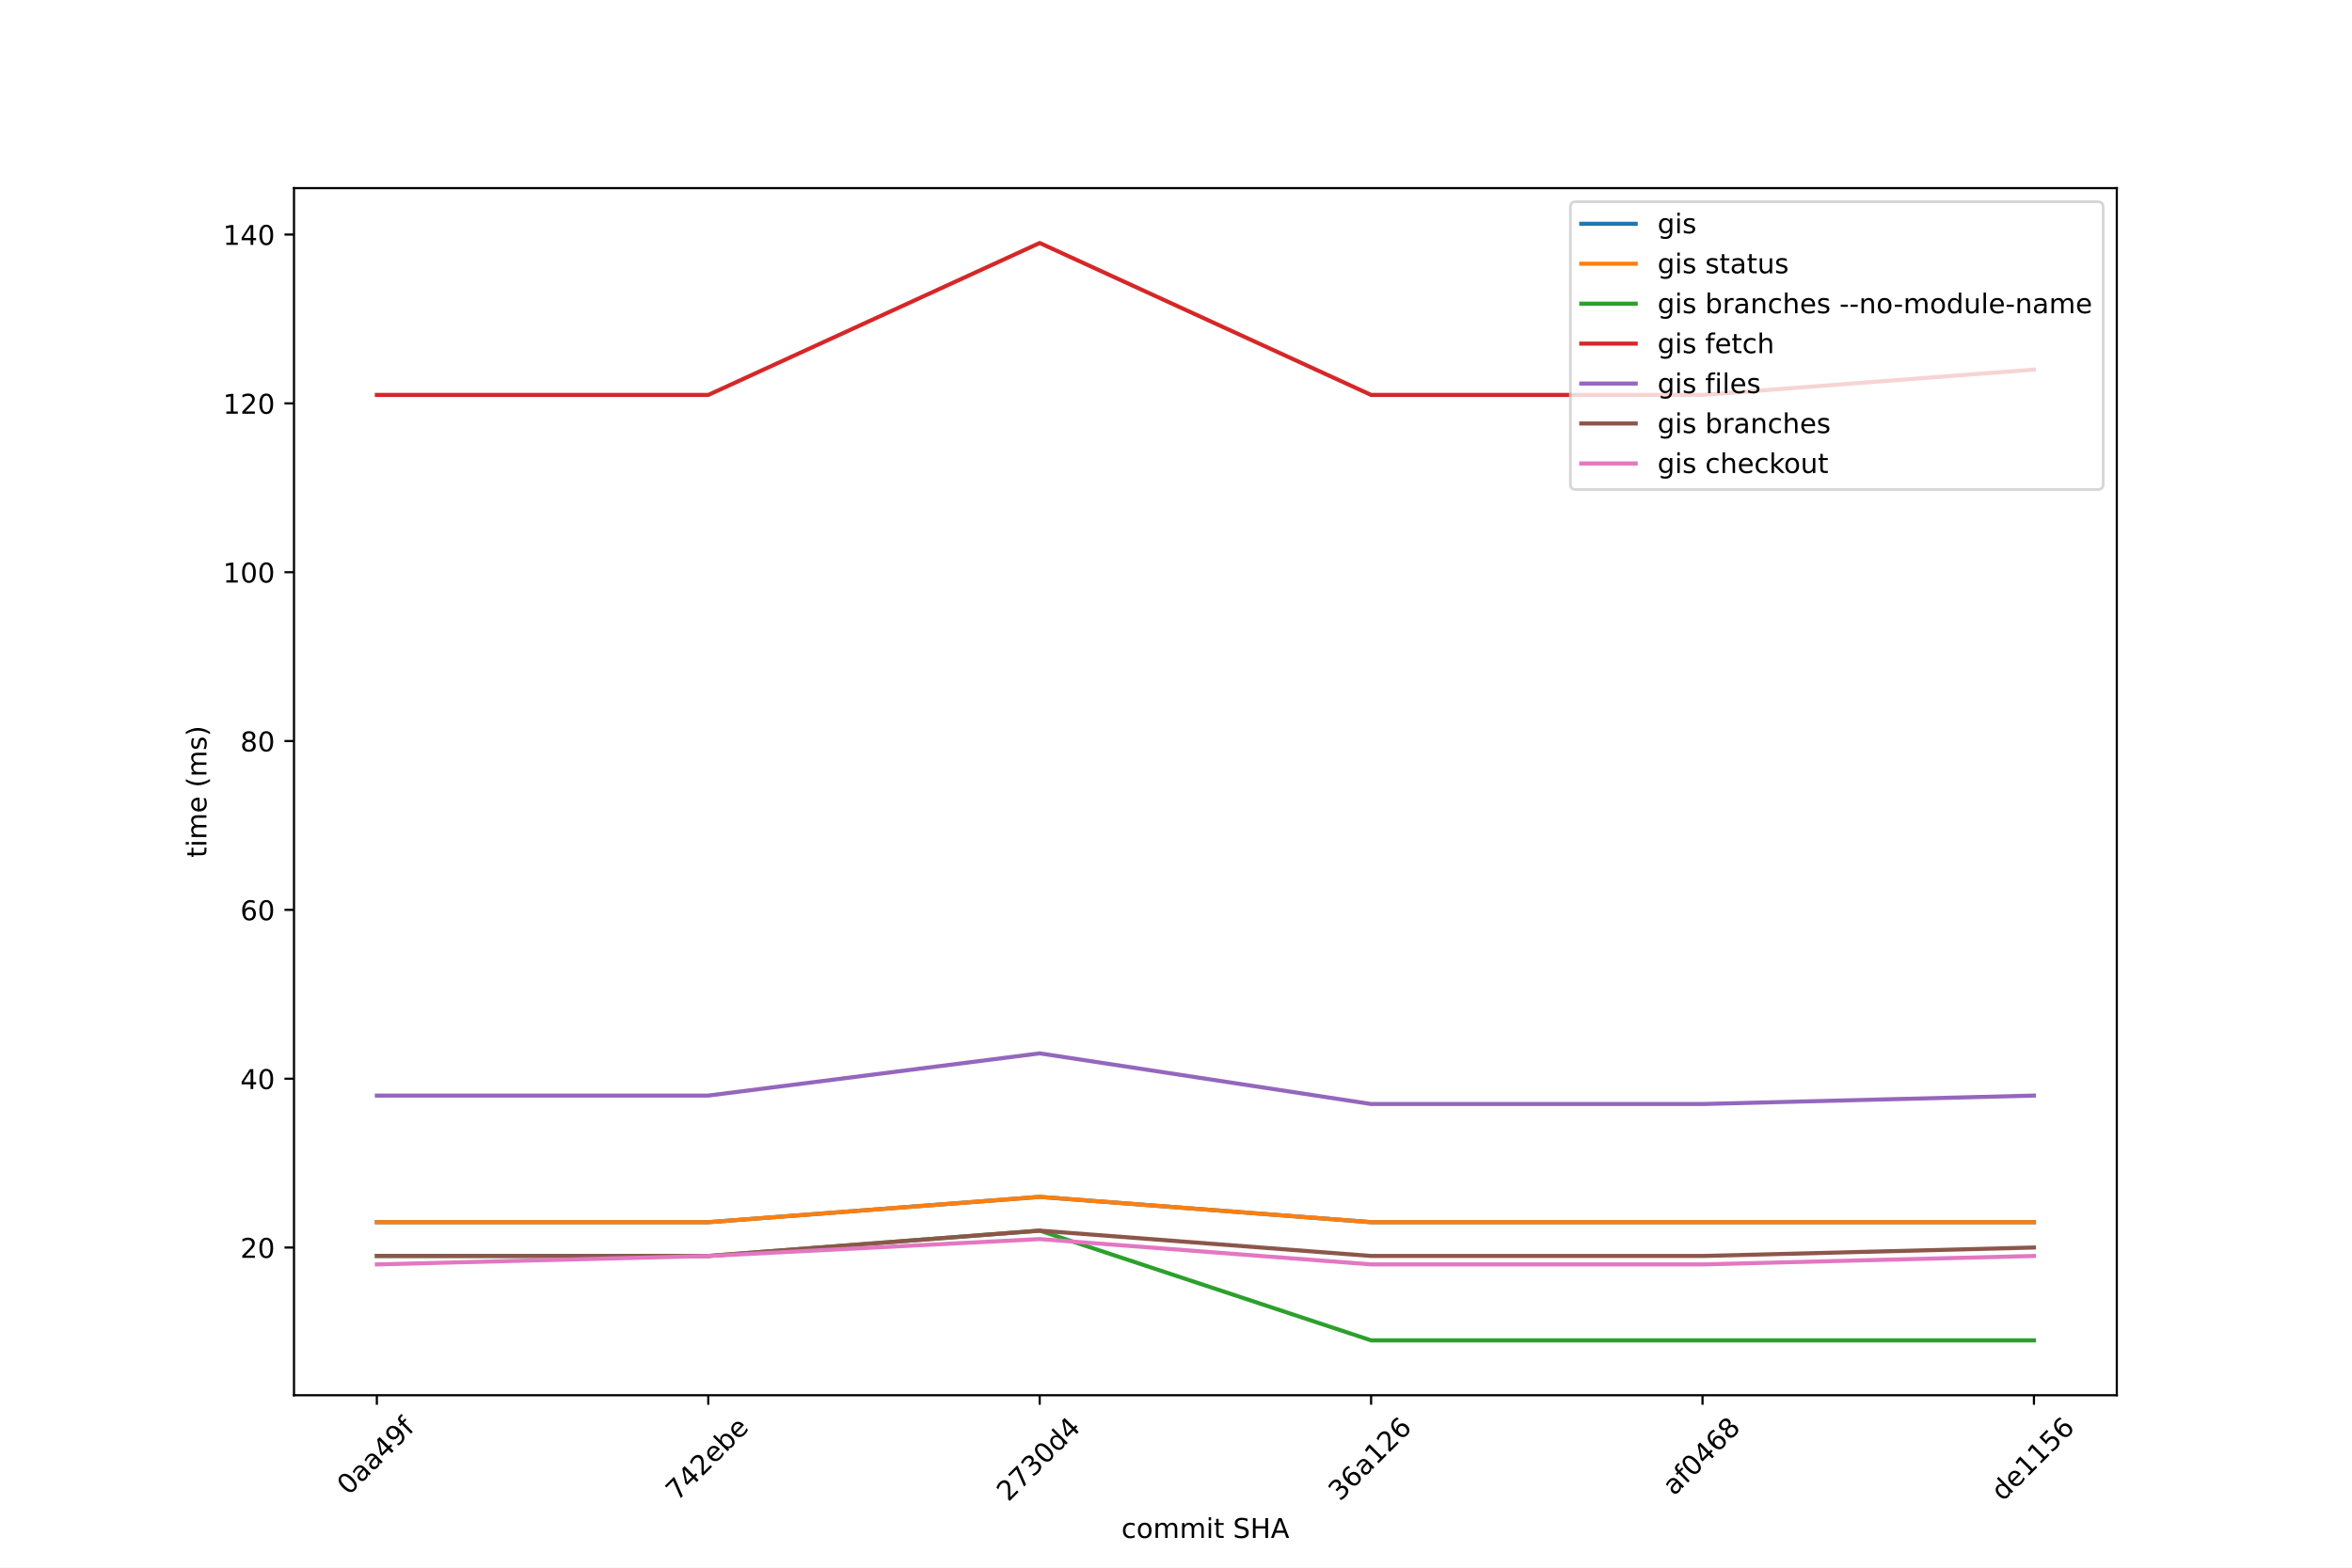
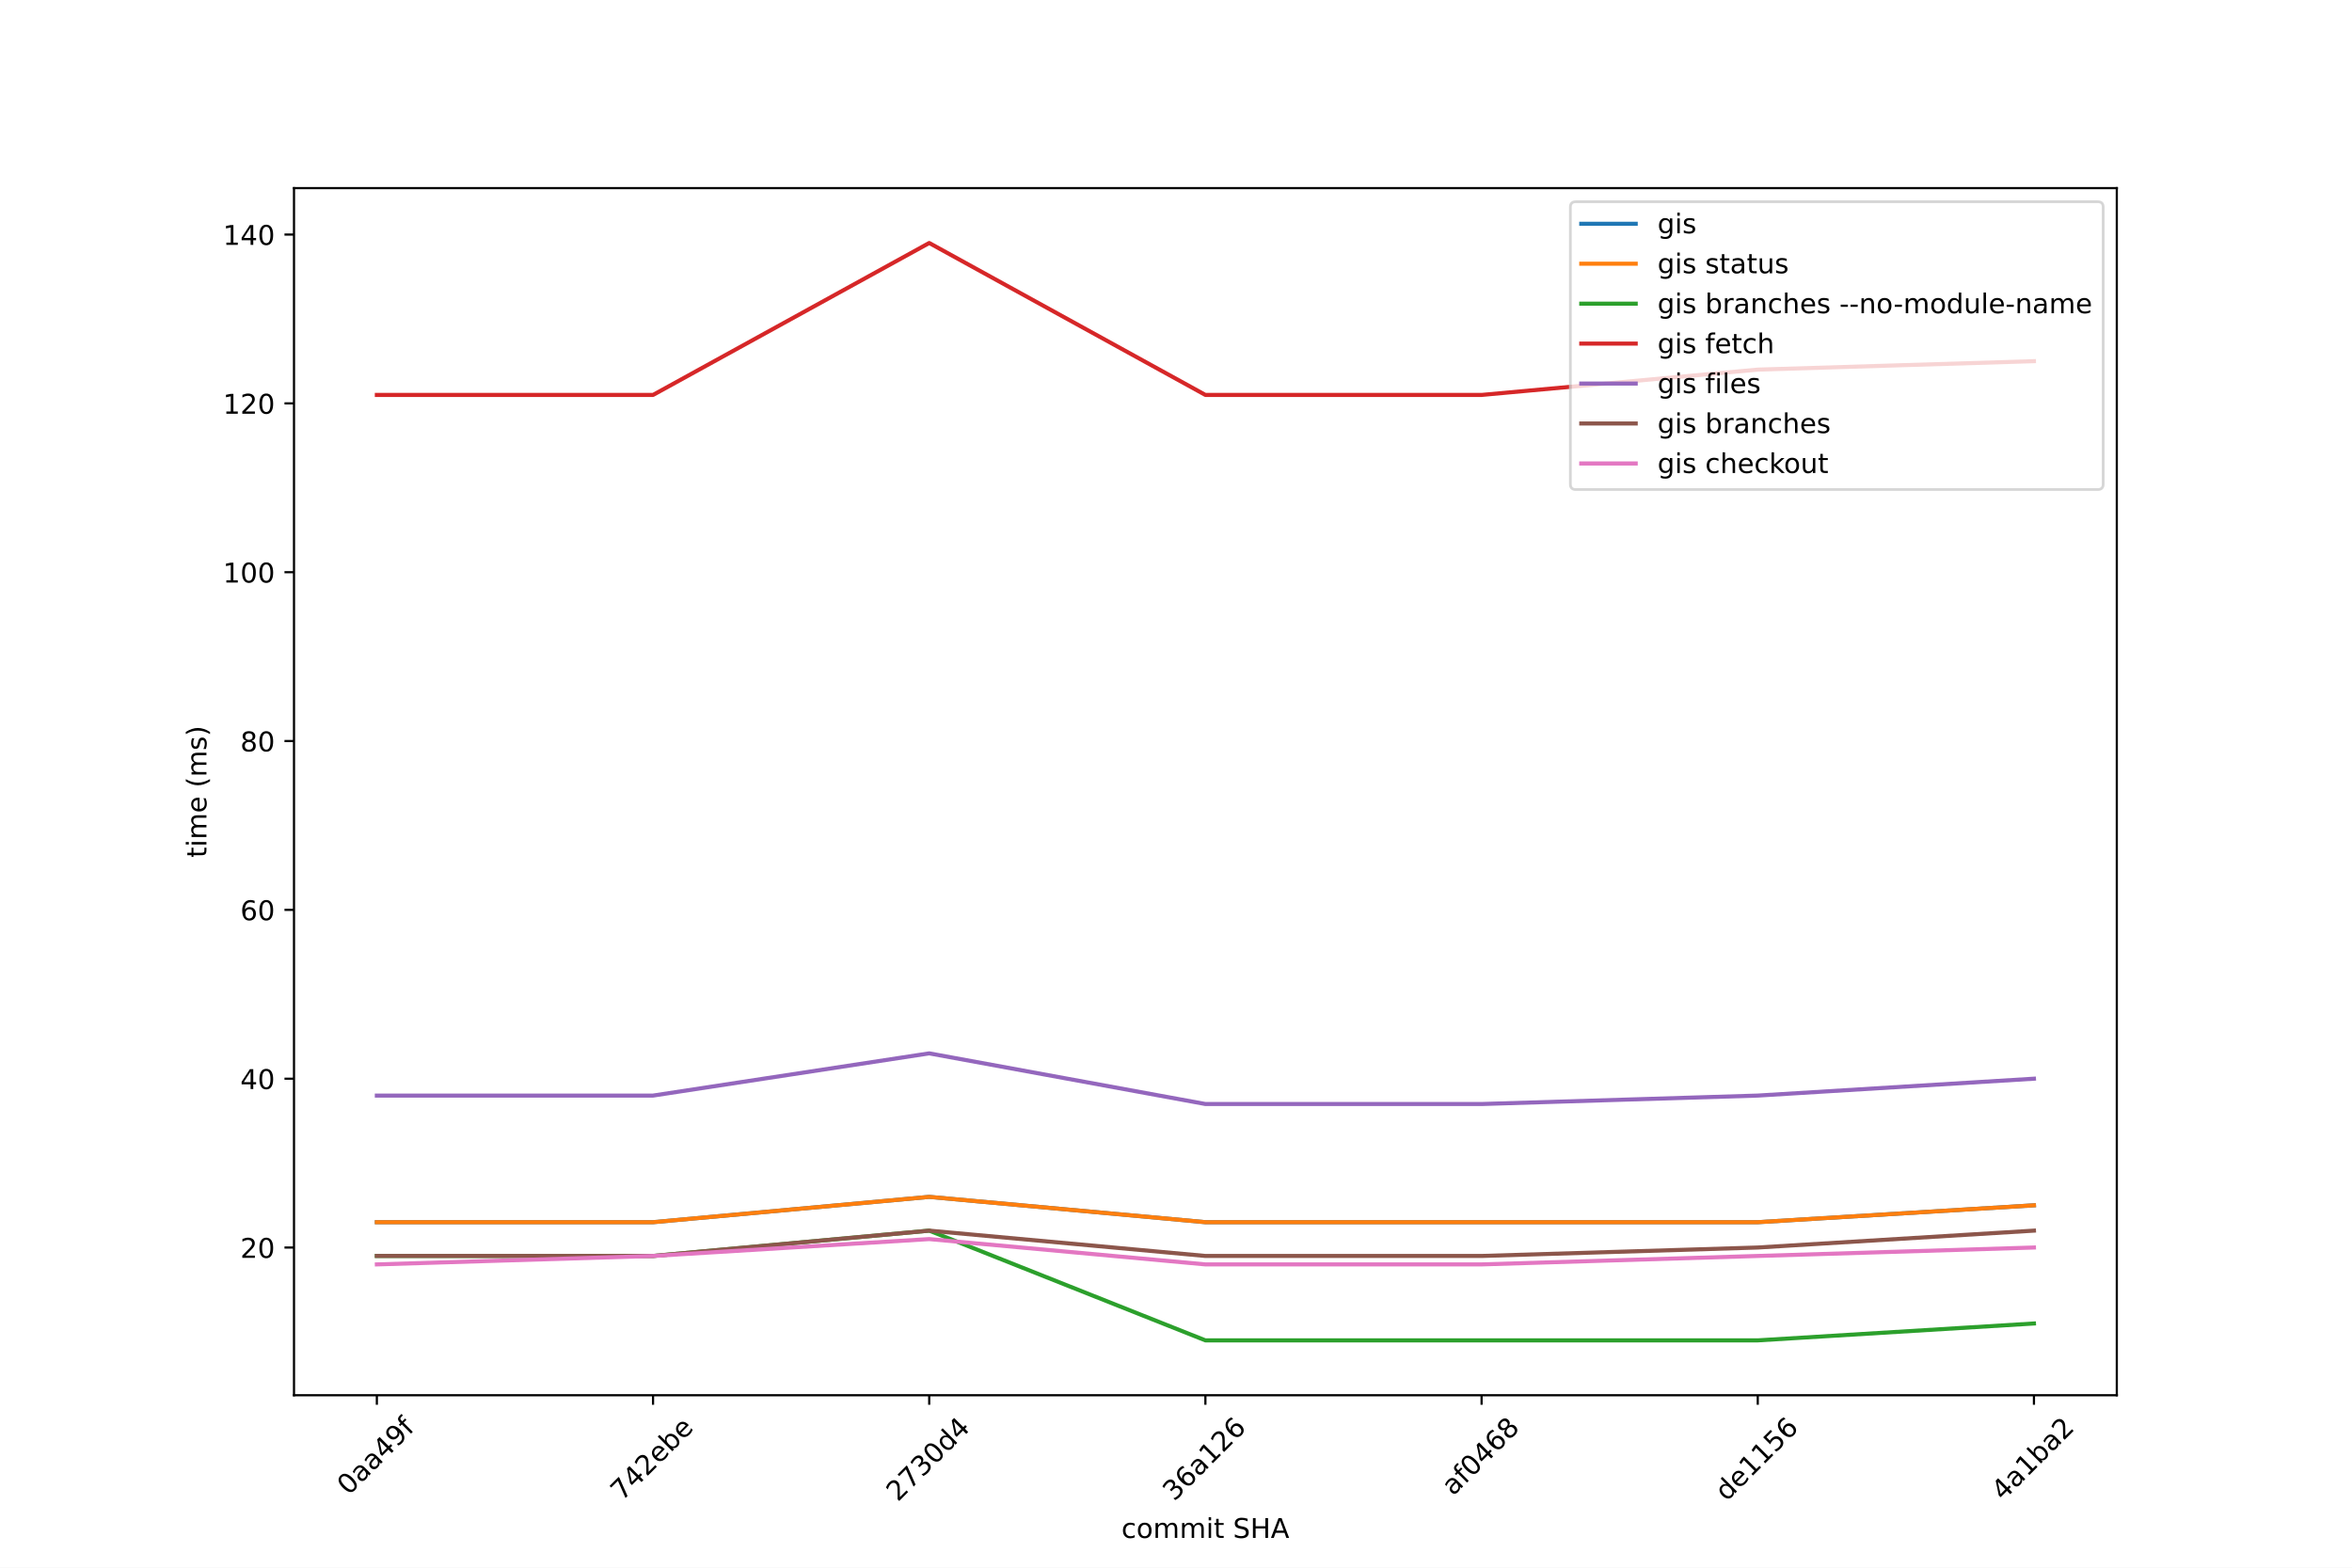
<svg xmlns="http://www.w3.org/2000/svg" xmlns:xlink="http://www.w3.org/1999/xlink" width="864pt" height="576pt" viewBox="0 0 864 576" version="1.1">
  <defs>
    <style type="text/css">*{stroke-linejoin: round; stroke-linecap: butt}</style>
  </defs>
  <g id="figure_1">
    <g id="patch_1">
      <path d="M 0 576  L 864 576  L 864 0  L 0 0  z " style="fill: #ffffff" />
    </g>
    <g id="axes_1">
      <g id="patch_2">
        <path d="M 108 512.64  L 777.6 512.64  L 777.6 69.12  L 108 69.12  z " style="fill: #ffffff" />
      </g>
      <g id="matplotlib.axis_1">
        <g id="xtick_1">
          <g id="line2d_1">
            <defs>
-               <path id="m901e1ab125" d="M 0 0  L 0 3.5  " style="stroke: #000000; stroke-width: 0.8" />
-             </defs>
-             <g>
-               <use xlink:href="#m901e1ab125" x="138.436" y="512.64" style="stroke: #000000; stroke-width: 0.8" />
+               <path id="mb6cfde013d" d="M 0 0  L 0 3.5  " style="stroke: #000000; stroke-width: 0.8" />
+             </defs>
+             <g>
+               <use xlink:href="#mb6cfde013d" x="138.436" y="512.64" style="stroke: #000000; stroke-width: 0.8" />
            </g>
          </g>
          <g id="text_1">
            <g transform="translate(128.0612 549.6655) rotate(-45) scale(0.1 -0.1)">
              <defs>
                <path id="DejaVuSans-30" d="M 2034 4250  Q 1547 4250 1301 3770  Q 1056 3291 1056 2328  Q 1056 1369 1301 889  Q 1547 409 2034 409  Q 2525 409 2770 889  Q 3016 1369 3016 2328  Q 3016 3291 2770 3770  Q 2525 4250 2034 4250  z M 2034 4750  Q 2819 4750 3233 4129  Q 3647 3509 3647 2328  Q 3647 1150 3233 529  Q 2819 -91 2034 -91  Q 1250 -91 836 529  Q 422 1150 422 2328  Q 422 3509 836 4129  Q 1250 4750 2034 4750  z " transform="scale(0.015625)" />
                <path id="DejaVuSans-61" d="M 2194 1759  Q 1497 1759 1228 1600  Q 959 1441 959 1056  Q 959 750 1161 570  Q 1363 391 1709 391  Q 2188 391 2477 730  Q 2766 1069 2766 1631  L 2766 1759  L 2194 1759  z M 3341 1997  L 3341 0  L 2766 0  L 2766 531  Q 2569 213 2275 61  Q 1981 -91 1556 -91  Q 1019 -91 701 211  Q 384 513 384 1019  Q 384 1609 779 1909  Q 1175 2209 1959 2209  L 2766 2209  L 2766 2266  Q 2766 2663 2505 2880  Q 2244 3097 1772 3097  Q 1472 3097 1187 3025  Q 903 2953 641 2809  L 641 3341  Q 956 3463 1253 3523  Q 1550 3584 1831 3584  Q 2591 3584 2966 3190  Q 3341 2797 3341 1997  z " transform="scale(0.015625)" />
                <path id="DejaVuSans-34" d="M 2419 4116  L 825 1625  L 2419 1625  L 2419 4116  z M 2253 4666  L 3047 4666  L 3047 1625  L 3713 1625  L 3713 1100  L 3047 1100  L 3047 0  L 2419 0  L 2419 1100  L 313 1100  L 313 1709  L 2253 4666  z " transform="scale(0.015625)" />
                <path id="DejaVuSans-39" d="M 703 97  L 703 672  Q 941 559 1184 500  Q 1428 441 1663 441  Q 2288 441 2617 861  Q 2947 1281 2994 2138  Q 2813 1869 2534 1725  Q 2256 1581 1919 1581  Q 1219 1581 811 2004  Q 403 2428 403 3163  Q 403 3881 828 4315  Q 1253 4750 1959 4750  Q 2769 4750 3195 4129  Q 3622 3509 3622 2328  Q 3622 1225 3098 567  Q 2575 -91 1691 -91  Q 1453 -91 1209 -44  Q 966 3 703 97  z M 1959 2075  Q 2384 2075 2632 2365  Q 2881 2656 2881 3163  Q 2881 3666 2632 3958  Q 2384 4250 1959 4250  Q 1534 4250 1286 3958  Q 1038 3666 1038 3163  Q 1038 2656 1286 2365  Q 1534 2075 1959 2075  z " transform="scale(0.015625)" />
                <path id="DejaVuSans-66" d="M 2375 4863  L 2375 4384  L 1825 4384  Q 1516 4384 1395 4259  Q 1275 4134 1275 3809  L 1275 3500  L 2222 3500  L 2222 3053  L 1275 3053  L 1275 0  L 697 0  L 697 3053  L 147 3053  L 147 3500  L 697 3500  L 697 3744  Q 697 4328 969 4595  Q 1241 4863 1831 4863  L 2375 4863  z " transform="scale(0.015625)" />
              </defs>
              <use xlink:href="#DejaVuSans-30" />
              <use xlink:href="#DejaVuSans-61" x="63.623" />
              <use xlink:href="#DejaVuSans-61" x="124.902" />
              <use xlink:href="#DejaVuSans-34" x="186.182" />
              <use xlink:href="#DejaVuSans-39" x="249.805" />
              <use xlink:href="#DejaVuSans-66" x="313.428" />
            </g>
          </g>
        </g>
        <g id="xtick_2">
          <g id="line2d_2">
            <g>
-               <use xlink:href="#m901e1ab125" x="260.182" y="512.64" style="stroke: #000000; stroke-width: 0.8" />
+               <use xlink:href="#mb6cfde013d" x="239.891" y="512.64" style="stroke: #000000; stroke-width: 0.8" />
            </g>
          </g>
          <g id="text_2">
-             <g transform="translate(248.7891 551.7007) rotate(-45) scale(0.1 -0.1)">
+             <g transform="translate(228.4982 551.7007) rotate(-45) scale(0.1 -0.1)">
              <defs>
                <path id="DejaVuSans-37" d="M 525 4666  L 3525 4666  L 3525 4397  L 1831 0  L 1172 0  L 2766 4134  L 525 4134  L 525 4666  z " transform="scale(0.015625)" />
                <path id="DejaVuSans-32" d="M 1228 531  L 3431 531  L 3431 0  L 469 0  L 469 531  Q 828 903 1448 1529  Q 2069 2156 2228 2338  Q 2531 2678 2651 2914  Q 2772 3150 2772 3378  Q 2772 3750 2511 3984  Q 2250 4219 1831 4219  Q 1534 4219 1204 4116  Q 875 4013 500 3803  L 500 4441  Q 881 4594 1212 4672  Q 1544 4750 1819 4750  Q 2544 4750 2975 4387  Q 3406 4025 3406 3419  Q 3406 3131 3298 2873  Q 3191 2616 2906 2266  Q 2828 2175 2409 1742  Q 1991 1309 1228 531  z " transform="scale(0.015625)" />
                <path id="DejaVuSans-65" d="M 3597 1894  L 3597 1613  L 953 1613  Q 991 1019 1311 708  Q 1631 397 2203 397  Q 2534 397 2845 478  Q 3156 559 3463 722  L 3463 178  Q 3153 47 2828 -22  Q 2503 -91 2169 -91  Q 1331 -91 842 396  Q 353 884 353 1716  Q 353 2575 817 3079  Q 1281 3584 2069 3584  Q 2775 3584 3186 3129  Q 3597 2675 3597 1894  z M 3022 2063  Q 3016 2534 2758 2815  Q 2500 3097 2075 3097  Q 1594 3097 1305 2825  Q 1016 2553 972 2059  L 3022 2063  z " transform="scale(0.015625)" />
                <path id="DejaVuSans-62" d="M 3116 1747  Q 3116 2381 2855 2742  Q 2594 3103 2138 3103  Q 1681 3103 1420 2742  Q 1159 2381 1159 1747  Q 1159 1113 1420 752  Q 1681 391 2138 391  Q 2594 391 2855 752  Q 3116 1113 3116 1747  z M 1159 2969  Q 1341 3281 1617 3432  Q 1894 3584 2278 3584  Q 2916 3584 3314 3078  Q 3713 2572 3713 1747  Q 3713 922 3314 415  Q 2916 -91 2278 -91  Q 1894 -91 1617 61  Q 1341 213 1159 525  L 1159 0  L 581 0  L 581 4863  L 1159 4863  L 1159 2969  z " transform="scale(0.015625)" />
              </defs>
              <use xlink:href="#DejaVuSans-37" />
              <use xlink:href="#DejaVuSans-34" x="63.623" />
              <use xlink:href="#DejaVuSans-32" x="127.246" />
              <use xlink:href="#DejaVuSans-65" x="190.869" />
              <use xlink:href="#DejaVuSans-62" x="252.393" />
              <use xlink:href="#DejaVuSans-65" x="315.869" />
            </g>
          </g>
        </g>
        <g id="xtick_3">
          <g id="line2d_3">
            <g>
-               <use xlink:href="#m901e1ab125" x="381.927" y="512.64" style="stroke: #000000; stroke-width: 0.8" />
+               <use xlink:href="#mb6cfde013d" x="341.345" y="512.64" style="stroke: #000000; stroke-width: 0.8" />
            </g>
          </g>
          <g id="text_3">
-             <g transform="translate(370.3865 551.9968) rotate(-45) scale(0.1 -0.1)">
+             <g transform="translate(329.8047 551.9968) rotate(-45) scale(0.1 -0.1)">
              <defs>
                <path id="DejaVuSans-33" d="M 2597 2516  Q 3050 2419 3304 2112  Q 3559 1806 3559 1356  Q 3559 666 3084 287  Q 2609 -91 1734 -91  Q 1441 -91 1130 -33  Q 819 25 488 141  L 488 750  Q 750 597 1062 519  Q 1375 441 1716 441  Q 2309 441 2620 675  Q 2931 909 2931 1356  Q 2931 1769 2642 2001  Q 2353 2234 1838 2234  L 1294 2234  L 1294 2753  L 1863 2753  Q 2328 2753 2575 2939  Q 2822 3125 2822 3475  Q 2822 3834 2567 4026  Q 2313 4219 1838 4219  Q 1578 4219 1281 4162  Q 984 4106 628 3988  L 628 4550  Q 988 4650 1302 4700  Q 1616 4750 1894 4750  Q 2613 4750 3031 4423  Q 3450 4097 3450 3541  Q 3450 3153 3228 2886  Q 3006 2619 2597 2516  z " transform="scale(0.015625)" />
                <path id="DejaVuSans-64" d="M 2906 2969  L 2906 4863  L 3481 4863  L 3481 0  L 2906 0  L 2906 525  Q 2725 213 2448 61  Q 2172 -91 1784 -91  Q 1150 -91 751 415  Q 353 922 353 1747  Q 353 2572 751 3078  Q 1150 3584 1784 3584  Q 2172 3584 2448 3432  Q 2725 3281 2906 2969  z M 947 1747  Q 947 1113 1208 752  Q 1469 391 1925 391  Q 2381 391 2643 752  Q 2906 1113 2906 1747  Q 2906 2381 2643 2742  Q 2381 3103 1925 3103  Q 1469 3103 1208 2742  Q 947 2381 947 1747  z " transform="scale(0.015625)" />
              </defs>
              <use xlink:href="#DejaVuSans-32" />
              <use xlink:href="#DejaVuSans-37" x="63.623" />
              <use xlink:href="#DejaVuSans-33" x="127.246" />
              <use xlink:href="#DejaVuSans-30" x="190.869" />
              <use xlink:href="#DejaVuSans-64" x="254.492" />
              <use xlink:href="#DejaVuSans-34" x="317.969" />
            </g>
          </g>
        </g>
        <g id="xtick_4">
          <g id="line2d_4">
            <g>
-               <use xlink:href="#m901e1ab125" x="503.673" y="512.64" style="stroke: #000000; stroke-width: 0.8" />
+               <use xlink:href="#mb6cfde013d" x="442.8" y="512.64" style="stroke: #000000; stroke-width: 0.8" />
            </g>
          </g>
          <g id="text_4">
-             <g transform="translate(492.2099 551.841) rotate(-45) scale(0.1 -0.1)">
+             <g transform="translate(431.3371 551.841) rotate(-45) scale(0.1 -0.1)">
              <defs>
                <path id="DejaVuSans-36" d="M 2113 2584  Q 1688 2584 1439 2293  Q 1191 2003 1191 1497  Q 1191 994 1439 701  Q 1688 409 2113 409  Q 2538 409 2786 701  Q 3034 994 3034 1497  Q 3034 2003 2786 2293  Q 2538 2584 2113 2584  z M 3366 4563  L 3366 3988  Q 3128 4100 2886 4159  Q 2644 4219 2406 4219  Q 1781 4219 1451 3797  Q 1122 3375 1075 2522  Q 1259 2794 1537 2939  Q 1816 3084 2150 3084  Q 2853 3084 3261 2657  Q 3669 2231 3669 1497  Q 3669 778 3244 343  Q 2819 -91 2113 -91  Q 1303 -91 875 529  Q 447 1150 447 2328  Q 447 3434 972 4092  Q 1497 4750 2381 4750  Q 2619 4750 2861 4703  Q 3103 4656 3366 4563  z " transform="scale(0.015625)" />
                <path id="DejaVuSans-31" d="M 794 531  L 1825 531  L 1825 4091  L 703 3866  L 703 4441  L 1819 4666  L 2450 4666  L 2450 531  L 3481 531  L 3481 0  L 794 0  L 794 531  z " transform="scale(0.015625)" />
              </defs>
              <use xlink:href="#DejaVuSans-33" />
              <use xlink:href="#DejaVuSans-36" x="63.623" />
              <use xlink:href="#DejaVuSans-61" x="127.246" />
              <use xlink:href="#DejaVuSans-31" x="188.525" />
              <use xlink:href="#DejaVuSans-32" x="252.148" />
              <use xlink:href="#DejaVuSans-36" x="315.771" />
            </g>
          </g>
        </g>
        <g id="xtick_5">
          <g id="line2d_5">
            <g>
-               <use xlink:href="#m901e1ab125" x="625.418" y="512.64" style="stroke: #000000; stroke-width: 0.8" />
+               <use xlink:href="#mb6cfde013d" x="544.255" y="512.64" style="stroke: #000000; stroke-width: 0.8" />
            </g>
          </g>
          <g id="text_5">
-             <g transform="translate(614.9602 549.8312) rotate(-45) scale(0.1 -0.1)">
+             <g transform="translate(533.7965 549.8312) rotate(-45) scale(0.1 -0.1)">
              <defs>
                <path id="DejaVuSans-38" d="M 2034 2216  Q 1584 2216 1326 1975  Q 1069 1734 1069 1313  Q 1069 891 1326 650  Q 1584 409 2034 409  Q 2484 409 2743 651  Q 3003 894 3003 1313  Q 3003 1734 2745 1975  Q 2488 2216 2034 2216  z M 1403 2484  Q 997 2584 770 2862  Q 544 3141 544 3541  Q 544 4100 942 4425  Q 1341 4750 2034 4750  Q 2731 4750 3128 4425  Q 3525 4100 3525 3541  Q 3525 3141 3298 2862  Q 3072 2584 2669 2484  Q 3125 2378 3379 2068  Q 3634 1759 3634 1313  Q 3634 634 3220 271  Q 2806 -91 2034 -91  Q 1263 -91 848 271  Q 434 634 434 1313  Q 434 1759 690 2068  Q 947 2378 1403 2484  z M 1172 3481  Q 1172 3119 1398 2916  Q 1625 2713 2034 2713  Q 2441 2713 2670 2916  Q 2900 3119 2900 3481  Q 2900 3844 2670 4047  Q 2441 4250 2034 4250  Q 1625 4250 1398 4047  Q 1172 3844 1172 3481  z " transform="scale(0.015625)" />
              </defs>
              <use xlink:href="#DejaVuSans-61" />
              <use xlink:href="#DejaVuSans-66" x="61.279" />
              <use xlink:href="#DejaVuSans-30" x="96.484" />
              <use xlink:href="#DejaVuSans-34" x="160.107" />
              <use xlink:href="#DejaVuSans-36" x="223.73" />
              <use xlink:href="#DejaVuSans-38" x="287.354" />
            </g>
          </g>
        </g>
        <g id="xtick_6">
          <g id="line2d_6">
            <g>
-               <use xlink:href="#m901e1ab125" x="747.164" y="512.64" style="stroke: #000000; stroke-width: 0.8" />
+               <use xlink:href="#mb6cfde013d" x="645.709" y="512.64" style="stroke: #000000; stroke-width: 0.8" />
            </g>
          </g>
          <g id="text_6">
-             <g transform="translate(735.6969 551.8487) rotate(-45) scale(0.1 -0.1)">
+             <g transform="translate(634.2424 551.8487) rotate(-45) scale(0.1 -0.1)">
              <defs>
                <path id="DejaVuSans-35" d="M 691 4666  L 3169 4666  L 3169 4134  L 1269 4134  L 1269 2991  Q 1406 3038 1543 3061  Q 1681 3084 1819 3084  Q 2600 3084 3056 2656  Q 3513 2228 3513 1497  Q 3513 744 3044 326  Q 2575 -91 1722 -91  Q 1428 -91 1123 -41  Q 819 9 494 109  L 494 744  Q 775 591 1075 516  Q 1375 441 1709 441  Q 2250 441 2565 725  Q 2881 1009 2881 1497  Q 2881 1984 2565 2268  Q 2250 2553 1709 2553  Q 1456 2553 1204 2497  Q 953 2441 691 2322  L 691 4666  z " transform="scale(0.015625)" />
              </defs>
              <use xlink:href="#DejaVuSans-64" />
              <use xlink:href="#DejaVuSans-65" x="63.477" />
              <use xlink:href="#DejaVuSans-31" x="125" />
              <use xlink:href="#DejaVuSans-31" x="188.623" />
              <use xlink:href="#DejaVuSans-35" x="252.246" />
              <use xlink:href="#DejaVuSans-36" x="315.869" />
            </g>
          </g>
        </g>
-         <g id="text_7">
+         <g id="xtick_7">
+           <g id="line2d_7">
+             <g>
+               <use xlink:href="#mb6cfde013d" x="747.164" y="512.64" style="stroke: #000000; stroke-width: 0.8" />
+             </g>
+           </g>
+           <g id="text_7">
+             <g transform="translate(735.7886 551.6653) rotate(-45) scale(0.1 -0.1)">
+               <use xlink:href="#DejaVuSans-34" />
+               <use xlink:href="#DejaVuSans-61" x="63.623" />
+               <use xlink:href="#DejaVuSans-31" x="124.902" />
+               <use xlink:href="#DejaVuSans-62" x="188.525" />
+               <use xlink:href="#DejaVuSans-61" x="252.002" />
+               <use xlink:href="#DejaVuSans-32" x="313.281" />
+             </g>
+           </g>
+         </g>
+         <g id="text_8">
          <g transform="translate(411.9578 565.0658) scale(0.1 -0.1)">
            <defs>
              <path id="DejaVuSans-63" d="M 3122 3366  L 3122 2828  Q 2878 2963 2633 3030  Q 2388 3097 2138 3097  Q 1578 3097 1268 2742  Q 959 2388 959 1747  Q 959 1106 1268 751  Q 1578 397 2138 397  Q 2388 397 2633 464  Q 2878 531 3122 666  L 3122 134  Q 2881 22 2623 -34  Q 2366 -91 2075 -91  Q 1284 -91 818 406  Q 353 903 353 1747  Q 353 2603 823 3093  Q 1294 3584 2113 3584  Q 2378 3584 2631 3529  Q 2884 3475 3122 3366  z " transform="scale(0.015625)" />
              <path id="DejaVuSans-6f" d="M 1959 3097  Q 1497 3097 1228 2736  Q 959 2375 959 1747  Q 959 1119 1226 758  Q 1494 397 1959 397  Q 2419 397 2687 759  Q 2956 1122 2956 1747  Q 2956 2369 2687 2733  Q 2419 3097 1959 3097  z M 1959 3584  Q 2709 3584 3137 3096  Q 3566 2609 3566 1747  Q 3566 888 3137 398  Q 2709 -91 1959 -91  Q 1206 -91 779 398  Q 353 888 353 1747  Q 353 2609 779 3096  Q 1206 3584 1959 3584  z " transform="scale(0.015625)" />
              <path id="DejaVuSans-6d" d="M 3328 2828  Q 3544 3216 3844 3400  Q 4144 3584 4550 3584  Q 5097 3584 5394 3201  Q 5691 2819 5691 2113  L 5691 0  L 5113 0  L 5113 2094  Q 5113 2597 4934 2840  Q 4756 3084 4391 3084  Q 3944 3084 3684 2787  Q 3425 2491 3425 1978  L 3425 0  L 2847 0  L 2847 2094  Q 2847 2600 2669 2842  Q 2491 3084 2119 3084  Q 1678 3084 1418 2786  Q 1159 2488 1159 1978  L 1159 0  L 581 0  L 581 3500  L 1159 3500  L 1159 2956  Q 1356 3278 1631 3431  Q 1906 3584 2284 3584  Q 2666 3584 2933 3390  Q 3200 3197 3328 2828  z " transform="scale(0.015625)" />
              <path id="DejaVuSans-69" d="M 603 3500  L 1178 3500  L 1178 0  L 603 0  L 603 3500  z M 603 4863  L 1178 4863  L 1178 4134  L 603 4134  L 603 4863  z " transform="scale(0.015625)" />
              <path id="DejaVuSans-74" d="M 1172 4494  L 1172 3500  L 2356 3500  L 2356 3053  L 1172 3053  L 1172 1153  Q 1172 725 1289 603  Q 1406 481 1766 481  L 2356 481  L 2356 0  L 1766 0  Q 1100 0 847 248  Q 594 497 594 1153  L 594 3053  L 172 3053  L 172 3500  L 594 3500  L 594 4494  L 1172 4494  z " transform="scale(0.015625)" />
              <path id="DejaVuSans-20" transform="scale(0.015625)" />
              <path id="DejaVuSans-53" d="M 3425 4513  L 3425 3897  Q 3066 4069 2747 4153  Q 2428 4238 2131 4238  Q 1616 4238 1336 4038  Q 1056 3838 1056 3469  Q 1056 3159 1242 3001  Q 1428 2844 1947 2747  L 2328 2669  Q 3034 2534 3370 2195  Q 3706 1856 3706 1288  Q 3706 609 3251 259  Q 2797 -91 1919 -91  Q 1588 -91 1214 -16  Q 841 59 441 206  L 441 856  Q 825 641 1194 531  Q 1563 422 1919 422  Q 2459 422 2753 634  Q 3047 847 3047 1241  Q 3047 1584 2836 1778  Q 2625 1972 2144 2069  L 1759 2144  Q 1053 2284 737 2584  Q 422 2884 422 3419  Q 422 4038 858 4394  Q 1294 4750 2059 4750  Q 2388 4750 2728 4690  Q 3069 4631 3425 4513  z " transform="scale(0.015625)" />
              <path id="DejaVuSans-48" d="M 628 4666  L 1259 4666  L 1259 2753  L 3553 2753  L 3553 4666  L 4184 4666  L 4184 0  L 3553 0  L 3553 2222  L 1259 2222  L 1259 0  L 628 0  L 628 4666  z " transform="scale(0.015625)" />
              <path id="DejaVuSans-41" d="M 2188 4044  L 1331 1722  L 3047 1722  L 2188 4044  z M 1831 4666  L 2547 4666  L 4325 0  L 3669 0  L 3244 1197  L 1141 1197  L 716 0  L 50 0  L 1831 4666  z " transform="scale(0.015625)" />
            </defs>
            <use xlink:href="#DejaVuSans-63" />
            <use xlink:href="#DejaVuSans-6f" x="54.98" />
            <use xlink:href="#DejaVuSans-6d" x="116.162" />
            <use xlink:href="#DejaVuSans-6d" x="213.574" />
            <use xlink:href="#DejaVuSans-69" x="310.986" />
            <use xlink:href="#DejaVuSans-74" x="338.77" />
            <use xlink:href="#DejaVuSans-20" x="377.979" />
            <use xlink:href="#DejaVuSans-53" x="409.766" />
            <use xlink:href="#DejaVuSans-48" x="473.242" />
            <use xlink:href="#DejaVuSans-41" x="548.438" />
          </g>
        </g>
      </g>
      <g id="matplotlib.axis_2">
        <g id="ytick_1">
-           <g id="line2d_7">
-             <defs>
-               <path id="md19049414e" d="M 0 0  L -3.5 0  " style="stroke: #000000; stroke-width: 0.8" />
-             </defs>
-             <g>
-               <use xlink:href="#md19049414e" x="108" y="458.363" style="stroke: #000000; stroke-width: 0.8" />
-             </g>
-           </g>
-           <g id="text_8">
+           <g id="line2d_8">
+             <defs>
+               <path id="m2dad461f06" d="M 0 0  L -3.5 0  " style="stroke: #000000; stroke-width: 0.8" />
+             </defs>
+             <g>
+               <use xlink:href="#m2dad461f06" x="108" y="458.363" style="stroke: #000000; stroke-width: 0.8" />
+             </g>
+           </g>
+           <g id="text_9">
            <g transform="translate(88.275 462.1623) scale(0.1 -0.1)">
              <use xlink:href="#DejaVuSans-32" />
              <use xlink:href="#DejaVuSans-30" x="63.623" />
            </g>
          </g>
        </g>
        <g id="ytick_2">
-           <g id="line2d_8">
-             <g>
-               <use xlink:href="#md19049414e" x="108" y="396.332" style="stroke: #000000; stroke-width: 0.8" />
-             </g>
-           </g>
-           <g id="text_9">
+           <g id="line2d_9">
+             <g>
+               <use xlink:href="#m2dad461f06" x="108" y="396.332" style="stroke: #000000; stroke-width: 0.8" />
+             </g>
+           </g>
+           <g id="text_10">
            <g transform="translate(88.275 400.1315) scale(0.1 -0.1)">
              <use xlink:href="#DejaVuSans-34" />
              <use xlink:href="#DejaVuSans-30" x="63.623" />
            </g>
          </g>
        </g>
        <g id="ytick_3">
-           <g id="line2d_9">
-             <g>
-               <use xlink:href="#md19049414e" x="108" y="334.302" style="stroke: #000000; stroke-width: 0.8" />
-             </g>
-           </g>
-           <g id="text_10">
+           <g id="line2d_10">
+             <g>
+               <use xlink:href="#m2dad461f06" x="108" y="334.302" style="stroke: #000000; stroke-width: 0.8" />
+             </g>
+           </g>
+           <g id="text_11">
            <g transform="translate(88.275 338.1008) scale(0.1 -0.1)">
              <use xlink:href="#DejaVuSans-36" />
              <use xlink:href="#DejaVuSans-30" x="63.623" />
            </g>
          </g>
        </g>
        <g id="ytick_4">
-           <g id="line2d_10">
-             <g>
-               <use xlink:href="#md19049414e" x="108" y="272.271" style="stroke: #000000; stroke-width: 0.8" />
-             </g>
-           </g>
-           <g id="text_11">
+           <g id="line2d_11">
+             <g>
+               <use xlink:href="#m2dad461f06" x="108" y="272.271" style="stroke: #000000; stroke-width: 0.8" />
+             </g>
+           </g>
+           <g id="text_12">
            <g transform="translate(88.275 276.07) scale(0.1 -0.1)">
              <use xlink:href="#DejaVuSans-38" />
              <use xlink:href="#DejaVuSans-30" x="63.623" />
            </g>
          </g>
        </g>
        <g id="ytick_5">
-           <g id="line2d_11">
-             <g>
-               <use xlink:href="#md19049414e" x="108" y="210.24" style="stroke: #000000; stroke-width: 0.8" />
-             </g>
-           </g>
-           <g id="text_12">
+           <g id="line2d_12">
+             <g>
+               <use xlink:href="#m2dad461f06" x="108" y="210.24" style="stroke: #000000; stroke-width: 0.8" />
+             </g>
+           </g>
+           <g id="text_13">
            <g transform="translate(81.9125 214.0392) scale(0.1 -0.1)">
              <use xlink:href="#DejaVuSans-31" />
              <use xlink:href="#DejaVuSans-30" x="63.623" />
              <use xlink:href="#DejaVuSans-30" x="127.246" />
            </g>
          </g>
        </g>
        <g id="ytick_6">
-           <g id="line2d_12">
-             <g>
-               <use xlink:href="#md19049414e" x="108" y="148.209" style="stroke: #000000; stroke-width: 0.8" />
-             </g>
-           </g>
-           <g id="text_13">
+           <g id="line2d_13">
+             <g>
+               <use xlink:href="#m2dad461f06" x="108" y="148.209" style="stroke: #000000; stroke-width: 0.8" />
+             </g>
+           </g>
+           <g id="text_14">
            <g transform="translate(81.9125 152.0085) scale(0.1 -0.1)">
              <use xlink:href="#DejaVuSans-31" />
              <use xlink:href="#DejaVuSans-32" x="63.623" />
              <use xlink:href="#DejaVuSans-30" x="127.246" />
            </g>
          </g>
        </g>
        <g id="ytick_7">
-           <g id="line2d_13">
-             <g>
-               <use xlink:href="#md19049414e" x="108" y="86.178" style="stroke: #000000; stroke-width: 0.8" />
-             </g>
-           </g>
-           <g id="text_14">
+           <g id="line2d_14">
+             <g>
+               <use xlink:href="#m2dad461f06" x="108" y="86.178" style="stroke: #000000; stroke-width: 0.8" />
+             </g>
+           </g>
+           <g id="text_15">
            <g transform="translate(81.9125 89.97768) scale(0.1 -0.1)">
              <use xlink:href="#DejaVuSans-31" />
              <use xlink:href="#DejaVuSans-34" x="63.623" />
              <use xlink:href="#DejaVuSans-30" x="127.246" />
            </g>
          </g>
        </g>
-         <g id="text_15">
+         <g id="text_16">
          <g transform="translate(75.83281 315.1417) rotate(-90) scale(0.1 -0.1)">
            <defs>
              <path id="DejaVuSans-28" d="M 1984 4856  Q 1566 4138 1362 3434  Q 1159 2731 1159 2009  Q 1159 1288 1364 580  Q 1569 -128 1984 -844  L 1484 -844  Q 1016 -109 783 600  Q 550 1309 550 2009  Q 550 2706 781 3412  Q 1013 4119 1484 4856  L 1984 4856  z " transform="scale(0.015625)" />
              <path id="DejaVuSans-73" d="M 2834 3397  L 2834 2853  Q 2591 2978 2328 3040  Q 2066 3103 1784 3103  Q 1356 3103 1142 2972  Q 928 2841 928 2578  Q 928 2378 1081 2264  Q 1234 2150 1697 2047  L 1894 2003  Q 2506 1872 2764 1633  Q 3022 1394 3022 966  Q 3022 478 2636 193  Q 2250 -91 1575 -91  Q 1294 -91 989 -36  Q 684 19 347 128  L 347 722  Q 666 556 975 473  Q 1284 391 1588 391  Q 1994 391 2212 530  Q 2431 669 2431 922  Q 2431 1156 2273 1281  Q 2116 1406 1581 1522  L 1381 1569  Q 847 1681 609 1914  Q 372 2147 372 2553  Q 372 3047 722 3315  Q 1072 3584 1716 3584  Q 2034 3584 2315 3537  Q 2597 3491 2834 3397  z " transform="scale(0.015625)" />
              <path id="DejaVuSans-29" d="M 513 4856  L 1013 4856  Q 1481 4119 1714 3412  Q 1947 2706 1947 2009  Q 1947 1309 1714 600  Q 1481 -109 1013 -844  L 513 -844  Q 928 -128 1133 580  Q 1338 1288 1338 2009  Q 1338 2731 1133 3434  Q 928 4138 513 4856  z " transform="scale(0.015625)" />
            </defs>
            <use xlink:href="#DejaVuSans-74" />
            <use xlink:href="#DejaVuSans-69" x="39.209" />
            <use xlink:href="#DejaVuSans-6d" x="66.992" />
            <use xlink:href="#DejaVuSans-65" x="164.404" />
            <use xlink:href="#DejaVuSans-20" x="225.928" />
            <use xlink:href="#DejaVuSans-28" x="257.715" />
            <use xlink:href="#DejaVuSans-6d" x="296.729" />
            <use xlink:href="#DejaVuSans-73" x="394.141" />
            <use xlink:href="#DejaVuSans-29" x="446.24" />
          </g>
        </g>
      </g>
-       <g id="line2d_14">
-         <path d="M 138.436 449.058  L 260.182 449.058  L 381.927 439.754  L 503.673 449.058  L 625.418 449.058  L 747.164 449.058  " clip-path="url(#pa9cef00d6b)" style="fill: none; stroke: #1f77b4; stroke-width: 1.5; stroke-linecap: square" />
-       </g>
      <g id="line2d_15">
-         <path d="M 138.436 449.058  L 260.182 449.058  L 381.927 439.754  L 503.673 449.058  L 625.418 449.058  L 747.164 449.058  " clip-path="url(#pa9cef00d6b)" style="fill: none; stroke: #ff7f0e; stroke-width: 1.5; stroke-linecap: square" />
+         <path d="M 138.436 449.058  L 239.891 449.058  L 341.345 439.754  L 442.8 449.058  L 544.255 449.058  L 645.709 449.058  L 747.164 442.855  " clip-path="url(#p0d8e9b9c74)" style="fill: none; stroke: #1f77b4; stroke-width: 1.5; stroke-linecap: square" />
      </g>
      <g id="line2d_16">
-         <path d="M 138.436 461.465  L 260.182 461.465  L 381.927 452.16  L 503.673 492.48  L 625.418 492.48  L 747.164 492.48  " clip-path="url(#pa9cef00d6b)" style="fill: none; stroke: #2ca02c; stroke-width: 1.5; stroke-linecap: square" />
+         <path d="M 138.436 449.058  L 239.891 449.058  L 341.345 439.754  L 442.8 449.058  L 544.255 449.058  L 645.709 449.058  L 747.164 442.855  " clip-path="url(#p0d8e9b9c74)" style="fill: none; stroke: #ff7f0e; stroke-width: 1.5; stroke-linecap: square" />
      </g>
      <g id="line2d_17">
-         <path d="M 138.436 145.108  L 260.182 145.108  L 381.927 89.28  L 503.673 145.108  L 625.418 145.108  L 747.164 135.803  " clip-path="url(#pa9cef00d6b)" style="fill: none; stroke: #d62728; stroke-width: 1.5; stroke-linecap: square" />
+         <path d="M 138.436 461.465  L 239.891 461.465  L 341.345 452.16  L 442.8 492.48  L 544.255 492.48  L 645.709 492.48  L 747.164 486.277  " clip-path="url(#p0d8e9b9c74)" style="fill: none; stroke: #2ca02c; stroke-width: 1.5; stroke-linecap: square" />
      </g>
      <g id="line2d_18">
-         <path d="M 138.436 402.535  L 260.182 402.535  L 381.927 387.028  L 503.673 405.637  L 625.418 405.637  L 747.164 402.535  " clip-path="url(#pa9cef00d6b)" style="fill: none; stroke: #9467bd; stroke-width: 1.5; stroke-linecap: square" />
+         <path d="M 138.436 145.108  L 239.891 145.108  L 341.345 89.28  L 442.8 145.108  L 544.255 145.108  L 645.709 135.803  L 747.164 132.702  " clip-path="url(#p0d8e9b9c74)" style="fill: none; stroke: #d62728; stroke-width: 1.5; stroke-linecap: square" />
      </g>
      <g id="line2d_19">
-         <path d="M 138.436 461.465  L 260.182 461.465  L 381.927 452.16  L 503.673 461.465  L 625.418 461.465  L 747.164 458.363  " clip-path="url(#pa9cef00d6b)" style="fill: none; stroke: #8c564b; stroke-width: 1.5; stroke-linecap: square" />
+         <path d="M 138.436 402.535  L 239.891 402.535  L 341.345 387.028  L 442.8 405.637  L 544.255 405.637  L 645.709 402.535  L 747.164 396.332  " clip-path="url(#p0d8e9b9c74)" style="fill: none; stroke: #9467bd; stroke-width: 1.5; stroke-linecap: square" />
      </g>
      <g id="line2d_20">
-         <path d="M 138.436 464.566  L 260.182 461.465  L 381.927 455.262  L 503.673 464.566  L 625.418 464.566  L 747.164 461.465  " clip-path="url(#pa9cef00d6b)" style="fill: none; stroke: #e377c2; stroke-width: 1.5; stroke-linecap: square" />
+         <path d="M 138.436 461.465  L 239.891 461.465  L 341.345 452.16  L 442.8 461.465  L 544.255 461.465  L 645.709 458.363  L 747.164 452.16  " clip-path="url(#p0d8e9b9c74)" style="fill: none; stroke: #8c564b; stroke-width: 1.5; stroke-linecap: square" />
+       </g>
+       <g id="line2d_21">
+         <path d="M 138.436 464.566  L 239.891 461.465  L 341.345 455.262  L 442.8 464.566  L 544.255 464.566  L 645.709 461.465  L 747.164 458.363  " clip-path="url(#p0d8e9b9c74)" style="fill: none; stroke: #e377c2; stroke-width: 1.5; stroke-linecap: square" />
      </g>
      <g id="patch_3">
        <path d="M 108 512.64  L 108 69.12  " style="fill: none; stroke: #000000; stroke-width: 0.8; stroke-linejoin: miter; stroke-linecap: square" />
      </g>
      <g id="patch_4">
        <path d="M 777.6 512.64  L 777.6 69.12  " style="fill: none; stroke: #000000; stroke-width: 0.8; stroke-linejoin: miter; stroke-linecap: square" />
      </g>
      <g id="patch_5">
        <path d="M 108 512.64  L 777.6 512.64  " style="fill: none; stroke: #000000; stroke-width: 0.8; stroke-linejoin: miter; stroke-linecap: square" />
      </g>
      <g id="patch_6">
        <path d="M 108 69.12  L 777.6 69.12  " style="fill: none; stroke: #000000; stroke-width: 0.8; stroke-linejoin: miter; stroke-linecap: square" />
      </g>
      <g id="legend_1">
        <g id="patch_7">
          <path d="M 578.873 179.867  L 770.6 179.867  Q 772.6 179.867 772.6 177.867  L 772.6 76.12  Q 772.6 74.12 770.6 74.12  L 578.873 74.12  Q 576.873 74.12 576.873 76.12  L 576.873 177.867  Q 576.873 179.867 578.873 179.867  z " style="fill: #ffffff; opacity: 0.8; stroke: #cccccc; stroke-linejoin: miter" />
        </g>
-         <g id="line2d_21">
+         <g id="line2d_22">
          <path d="M 580.873 82.218  L 590.873 82.218  L 600.873 82.218  " style="fill: none; stroke: #1f77b4; stroke-width: 1.5; stroke-linecap: square" />
        </g>
-         <g id="text_16">
+         <g id="text_17">
          <g transform="translate(608.8734 85.71844) scale(0.1 -0.1)">
            <defs>
              <path id="DejaVuSans-67" d="M 2906 1791  Q 2906 2416 2648 2759  Q 2391 3103 1925 3103  Q 1463 3103 1205 2759  Q 947 2416 947 1791  Q 947 1169 1205 825  Q 1463 481 1925 481  Q 2391 481 2648 825  Q 2906 1169 2906 1791  z M 3481 434  Q 3481 -459 3084 -895  Q 2688 -1331 1869 -1331  Q 1566 -1331 1297 -1286  Q 1028 -1241 775 -1147  L 775 -588  Q 1028 -725 1275 -790  Q 1522 -856 1778 -856  Q 2344 -856 2625 -561  Q 2906 -266 2906 331  L 2906 616  Q 2728 306 2450 153  Q 2172 0 1784 0  Q 1141 0 747 490  Q 353 981 353 1791  Q 353 2603 747 3093  Q 1141 3584 1784 3584  Q 2172 3584 2450 3431  Q 2728 3278 2906 2969  L 2906 3500  L 3481 3500  L 3481 434  z " transform="scale(0.015625)" />
            </defs>
            <use xlink:href="#DejaVuSans-67" />
            <use xlink:href="#DejaVuSans-69" x="63.477" />
            <use xlink:href="#DejaVuSans-73" x="91.26" />
          </g>
        </g>
-         <g id="line2d_22">
+         <g id="line2d_23">
          <path d="M 580.873 96.897  L 590.873 96.897  L 600.873 96.897  " style="fill: none; stroke: #ff7f0e; stroke-width: 1.5; stroke-linecap: square" />
        </g>
-         <g id="text_17">
+         <g id="text_18">
          <g transform="translate(608.8734 100.3966) scale(0.1 -0.1)">
            <defs>
              <path id="DejaVuSans-75" d="M 544 1381  L 544 3500  L 1119 3500  L 1119 1403  Q 1119 906 1312 657  Q 1506 409 1894 409  Q 2359 409 2629 706  Q 2900 1003 2900 1516  L 2900 3500  L 3475 3500  L 3475 0  L 2900 0  L 2900 538  Q 2691 219 2414 64  Q 2138 -91 1772 -91  Q 1169 -91 856 284  Q 544 659 544 1381  z M 1991 3584  L 1991 3584  z " transform="scale(0.015625)" />
            </defs>
            <use xlink:href="#DejaVuSans-67" />
            <use xlink:href="#DejaVuSans-69" x="63.477" />
            <use xlink:href="#DejaVuSans-73" x="91.26" />
            <use xlink:href="#DejaVuSans-20" x="143.359" />
            <use xlink:href="#DejaVuSans-73" x="175.146" />
            <use xlink:href="#DejaVuSans-74" x="227.246" />
            <use xlink:href="#DejaVuSans-61" x="266.455" />
            <use xlink:href="#DejaVuSans-74" x="327.734" />
            <use xlink:href="#DejaVuSans-75" x="366.943" />
            <use xlink:href="#DejaVuSans-73" x="430.322" />
          </g>
        </g>
-         <g id="line2d_23">
+         <g id="line2d_24">
          <path d="M 580.873 111.575  L 590.873 111.575  L 600.873 111.575  " style="fill: none; stroke: #2ca02c; stroke-width: 1.5; stroke-linecap: square" />
        </g>
-         <g id="text_18">
+         <g id="text_19">
          <g transform="translate(608.8734 115.0747) scale(0.1 -0.1)">
            <defs>
              <path id="DejaVuSans-72" d="M 2631 2963  Q 2534 3019 2420 3045  Q 2306 3072 2169 3072  Q 1681 3072 1420 2755  Q 1159 2438 1159 1844  L 1159 0  L 581 0  L 581 3500  L 1159 3500  L 1159 2956  Q 1341 3275 1631 3429  Q 1922 3584 2338 3584  Q 2397 3584 2469 3576  Q 2541 3569 2628 3553  L 2631 2963  z " transform="scale(0.015625)" />
              <path id="DejaVuSans-6e" d="M 3513 2113  L 3513 0  L 2938 0  L 2938 2094  Q 2938 2591 2744 2837  Q 2550 3084 2163 3084  Q 1697 3084 1428 2787  Q 1159 2491 1159 1978  L 1159 0  L 581 0  L 581 3500  L 1159 3500  L 1159 2956  Q 1366 3272 1645 3428  Q 1925 3584 2291 3584  Q 2894 3584 3203 3211  Q 3513 2838 3513 2113  z " transform="scale(0.015625)" />
              <path id="DejaVuSans-68" d="M 3513 2113  L 3513 0  L 2938 0  L 2938 2094  Q 2938 2591 2744 2837  Q 2550 3084 2163 3084  Q 1697 3084 1428 2787  Q 1159 2491 1159 1978  L 1159 0  L 581 0  L 581 4863  L 1159 4863  L 1159 2956  Q 1366 3272 1645 3428  Q 1925 3584 2291 3584  Q 2894 3584 3203 3211  Q 3513 2838 3513 2113  z " transform="scale(0.015625)" />
              <path id="DejaVuSans-2d" d="M 313 2009  L 1997 2009  L 1997 1497  L 313 1497  L 313 2009  z " transform="scale(0.015625)" />
              <path id="DejaVuSans-6c" d="M 603 4863  L 1178 4863  L 1178 0  L 603 0  L 603 4863  z " transform="scale(0.015625)" />
            </defs>
            <use xlink:href="#DejaVuSans-67" />
            <use xlink:href="#DejaVuSans-69" x="63.477" />
            <use xlink:href="#DejaVuSans-73" x="91.26" />
            <use xlink:href="#DejaVuSans-20" x="143.359" />
            <use xlink:href="#DejaVuSans-62" x="175.146" />
            <use xlink:href="#DejaVuSans-72" x="238.623" />
            <use xlink:href="#DejaVuSans-61" x="279.736" />
            <use xlink:href="#DejaVuSans-6e" x="341.016" />
            <use xlink:href="#DejaVuSans-63" x="404.395" />
            <use xlink:href="#DejaVuSans-68" x="459.375" />
            <use xlink:href="#DejaVuSans-65" x="522.754" />
            <use xlink:href="#DejaVuSans-73" x="584.277" />
            <use xlink:href="#DejaVuSans-20" x="636.377" />
            <use xlink:href="#DejaVuSans-2d" x="668.164" />
            <use xlink:href="#DejaVuSans-2d" x="704.248" />
            <use xlink:href="#DejaVuSans-6e" x="740.332" />
            <use xlink:href="#DejaVuSans-6f" x="803.711" />
            <use xlink:href="#DejaVuSans-2d" x="866.768" />
            <use xlink:href="#DejaVuSans-6d" x="902.852" />
            <use xlink:href="#DejaVuSans-6f" x="1000.264" />
            <use xlink:href="#DejaVuSans-64" x="1061.445" />
            <use xlink:href="#DejaVuSans-75" x="1124.922" />
            <use xlink:href="#DejaVuSans-6c" x="1188.301" />
            <use xlink:href="#DejaVuSans-65" x="1216.084" />
            <use xlink:href="#DejaVuSans-2d" x="1277.607" />
            <use xlink:href="#DejaVuSans-6e" x="1313.691" />
            <use xlink:href="#DejaVuSans-61" x="1377.07" />
            <use xlink:href="#DejaVuSans-6d" x="1438.35" />
            <use xlink:href="#DejaVuSans-65" x="1535.762" />
          </g>
        </g>
-         <g id="line2d_24">
+         <g id="line2d_25">
          <path d="M 580.873 126.253  L 590.873 126.253  L 600.873 126.253  " style="fill: none; stroke: #d62728; stroke-width: 1.5; stroke-linecap: square" />
        </g>
-         <g id="text_19">
+         <g id="text_20">
          <g transform="translate(608.8734 129.7528) scale(0.1 -0.1)">
            <use xlink:href="#DejaVuSans-67" />
            <use xlink:href="#DejaVuSans-69" x="63.477" />
            <use xlink:href="#DejaVuSans-73" x="91.26" />
            <use xlink:href="#DejaVuSans-20" x="143.359" />
            <use xlink:href="#DejaVuSans-66" x="175.146" />
            <use xlink:href="#DejaVuSans-65" x="210.352" />
            <use xlink:href="#DejaVuSans-74" x="271.875" />
            <use xlink:href="#DejaVuSans-63" x="311.084" />
            <use xlink:href="#DejaVuSans-68" x="366.064" />
          </g>
        </g>
-         <g id="line2d_25">
+         <g id="line2d_26">
          <path d="M 580.873 140.931  L 590.873 140.931  L 600.873 140.931  " style="fill: none; stroke: #9467bd; stroke-width: 1.5; stroke-linecap: square" />
        </g>
-         <g id="text_20">
+         <g id="text_21">
          <g transform="translate(608.8734 144.4309) scale(0.1 -0.1)">
            <use xlink:href="#DejaVuSans-67" />
            <use xlink:href="#DejaVuSans-69" x="63.477" />
            <use xlink:href="#DejaVuSans-73" x="91.26" />
            <use xlink:href="#DejaVuSans-20" x="143.359" />
            <use xlink:href="#DejaVuSans-66" x="175.146" />
            <use xlink:href="#DejaVuSans-69" x="210.352" />
            <use xlink:href="#DejaVuSans-6c" x="238.135" />
            <use xlink:href="#DejaVuSans-65" x="265.918" />
            <use xlink:href="#DejaVuSans-73" x="327.441" />
          </g>
        </g>
-         <g id="line2d_26">
+         <g id="line2d_27">
          <path d="M 580.873 155.609  L 590.873 155.609  L 600.873 155.609  " style="fill: none; stroke: #8c564b; stroke-width: 1.5; stroke-linecap: square" />
        </g>
-         <g id="text_21">
+         <g id="text_22">
          <g transform="translate(608.8734 159.1091) scale(0.1 -0.1)">
            <use xlink:href="#DejaVuSans-67" />
            <use xlink:href="#DejaVuSans-69" x="63.477" />
            <use xlink:href="#DejaVuSans-73" x="91.26" />
            <use xlink:href="#DejaVuSans-20" x="143.359" />
            <use xlink:href="#DejaVuSans-62" x="175.146" />
            <use xlink:href="#DejaVuSans-72" x="238.623" />
            <use xlink:href="#DejaVuSans-61" x="279.736" />
            <use xlink:href="#DejaVuSans-6e" x="341.016" />
            <use xlink:href="#DejaVuSans-63" x="404.395" />
            <use xlink:href="#DejaVuSans-68" x="459.375" />
            <use xlink:href="#DejaVuSans-65" x="522.754" />
            <use xlink:href="#DejaVuSans-73" x="584.277" />
          </g>
        </g>
-         <g id="line2d_27">
+         <g id="line2d_28">
          <path d="M 580.873 170.287  L 590.873 170.287  L 600.873 170.287  " style="fill: none; stroke: #e377c2; stroke-width: 1.5; stroke-linecap: square" />
        </g>
-         <g id="text_22">
+         <g id="text_23">
          <g transform="translate(608.8734 173.7872) scale(0.1 -0.1)">
            <defs>
              <path id="DejaVuSans-6b" d="M 581 4863  L 1159 4863  L 1159 1991  L 2875 3500  L 3609 3500  L 1753 1863  L 3688 0  L 2938 0  L 1159 1709  L 1159 0  L 581 0  L 581 4863  z " transform="scale(0.015625)" />
            </defs>
            <use xlink:href="#DejaVuSans-67" />
            <use xlink:href="#DejaVuSans-69" x="63.477" />
            <use xlink:href="#DejaVuSans-73" x="91.26" />
            <use xlink:href="#DejaVuSans-20" x="143.359" />
            <use xlink:href="#DejaVuSans-63" x="175.146" />
            <use xlink:href="#DejaVuSans-68" x="230.127" />
            <use xlink:href="#DejaVuSans-65" x="293.506" />
            <use xlink:href="#DejaVuSans-63" x="355.029" />
            <use xlink:href="#DejaVuSans-6b" x="410.01" />
            <use xlink:href="#DejaVuSans-6f" x="464.295" />
            <use xlink:href="#DejaVuSans-75" x="525.477" />
            <use xlink:href="#DejaVuSans-74" x="588.855" />
          </g>
        </g>
      </g>
    </g>
  </g>
  <defs>
-     <clipPath id="pa9cef00d6b">
+     <clipPath id="p0d8e9b9c74">
      <rect x="108" y="69.12" width="669.6" height="443.52" />
    </clipPath>
  </defs>
</svg>
